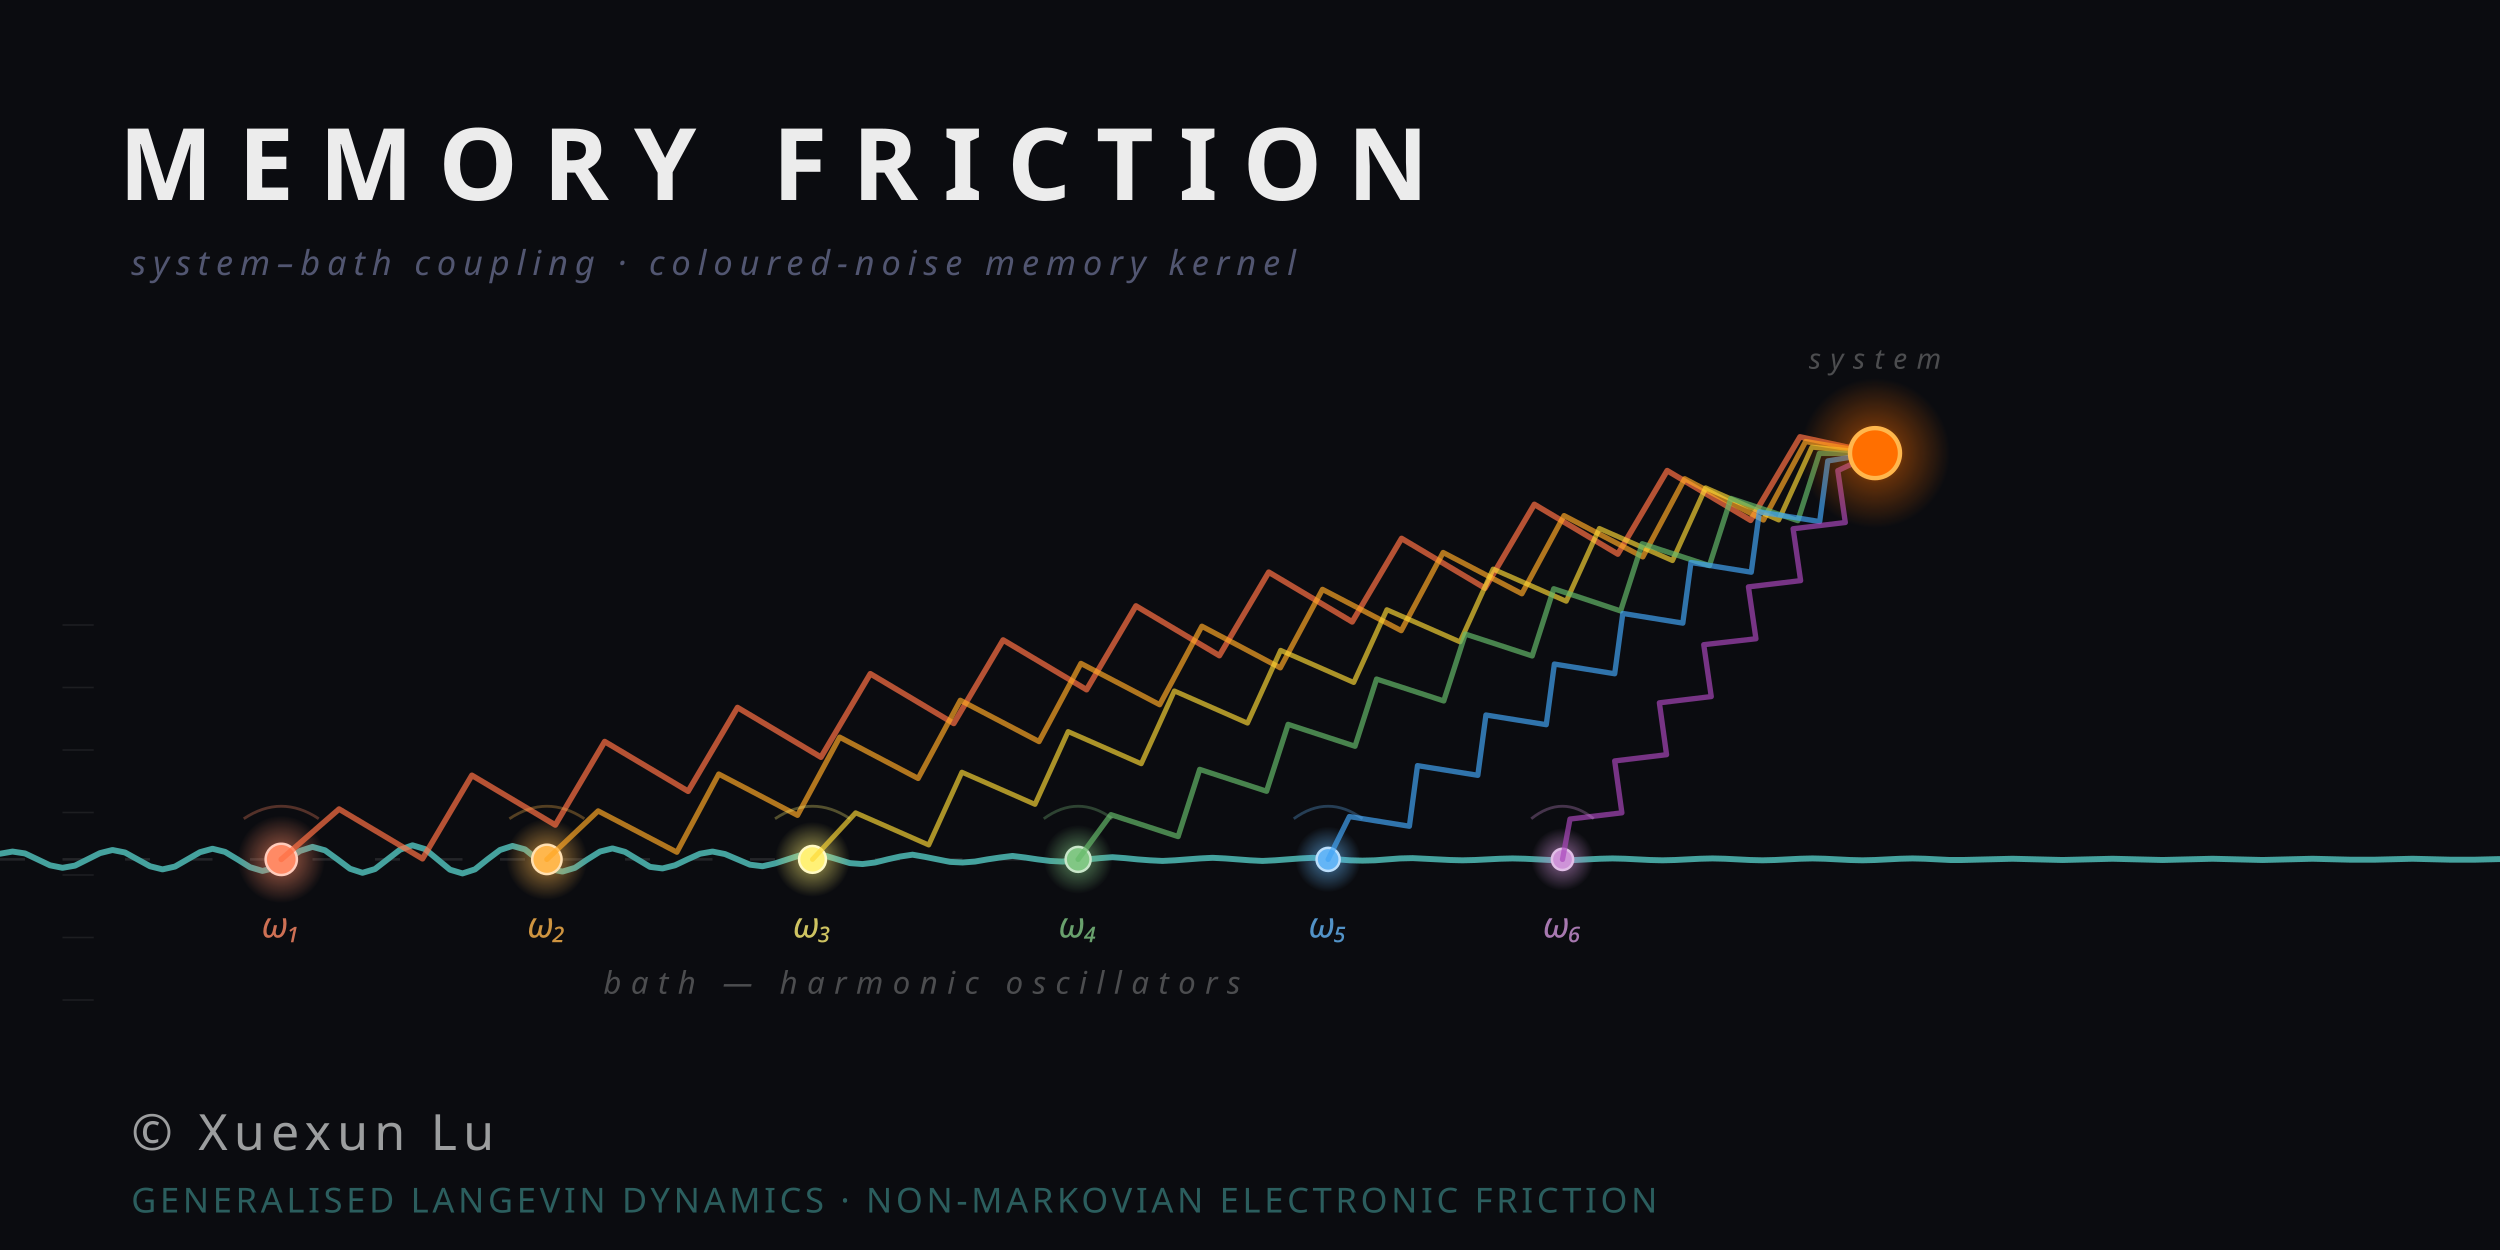
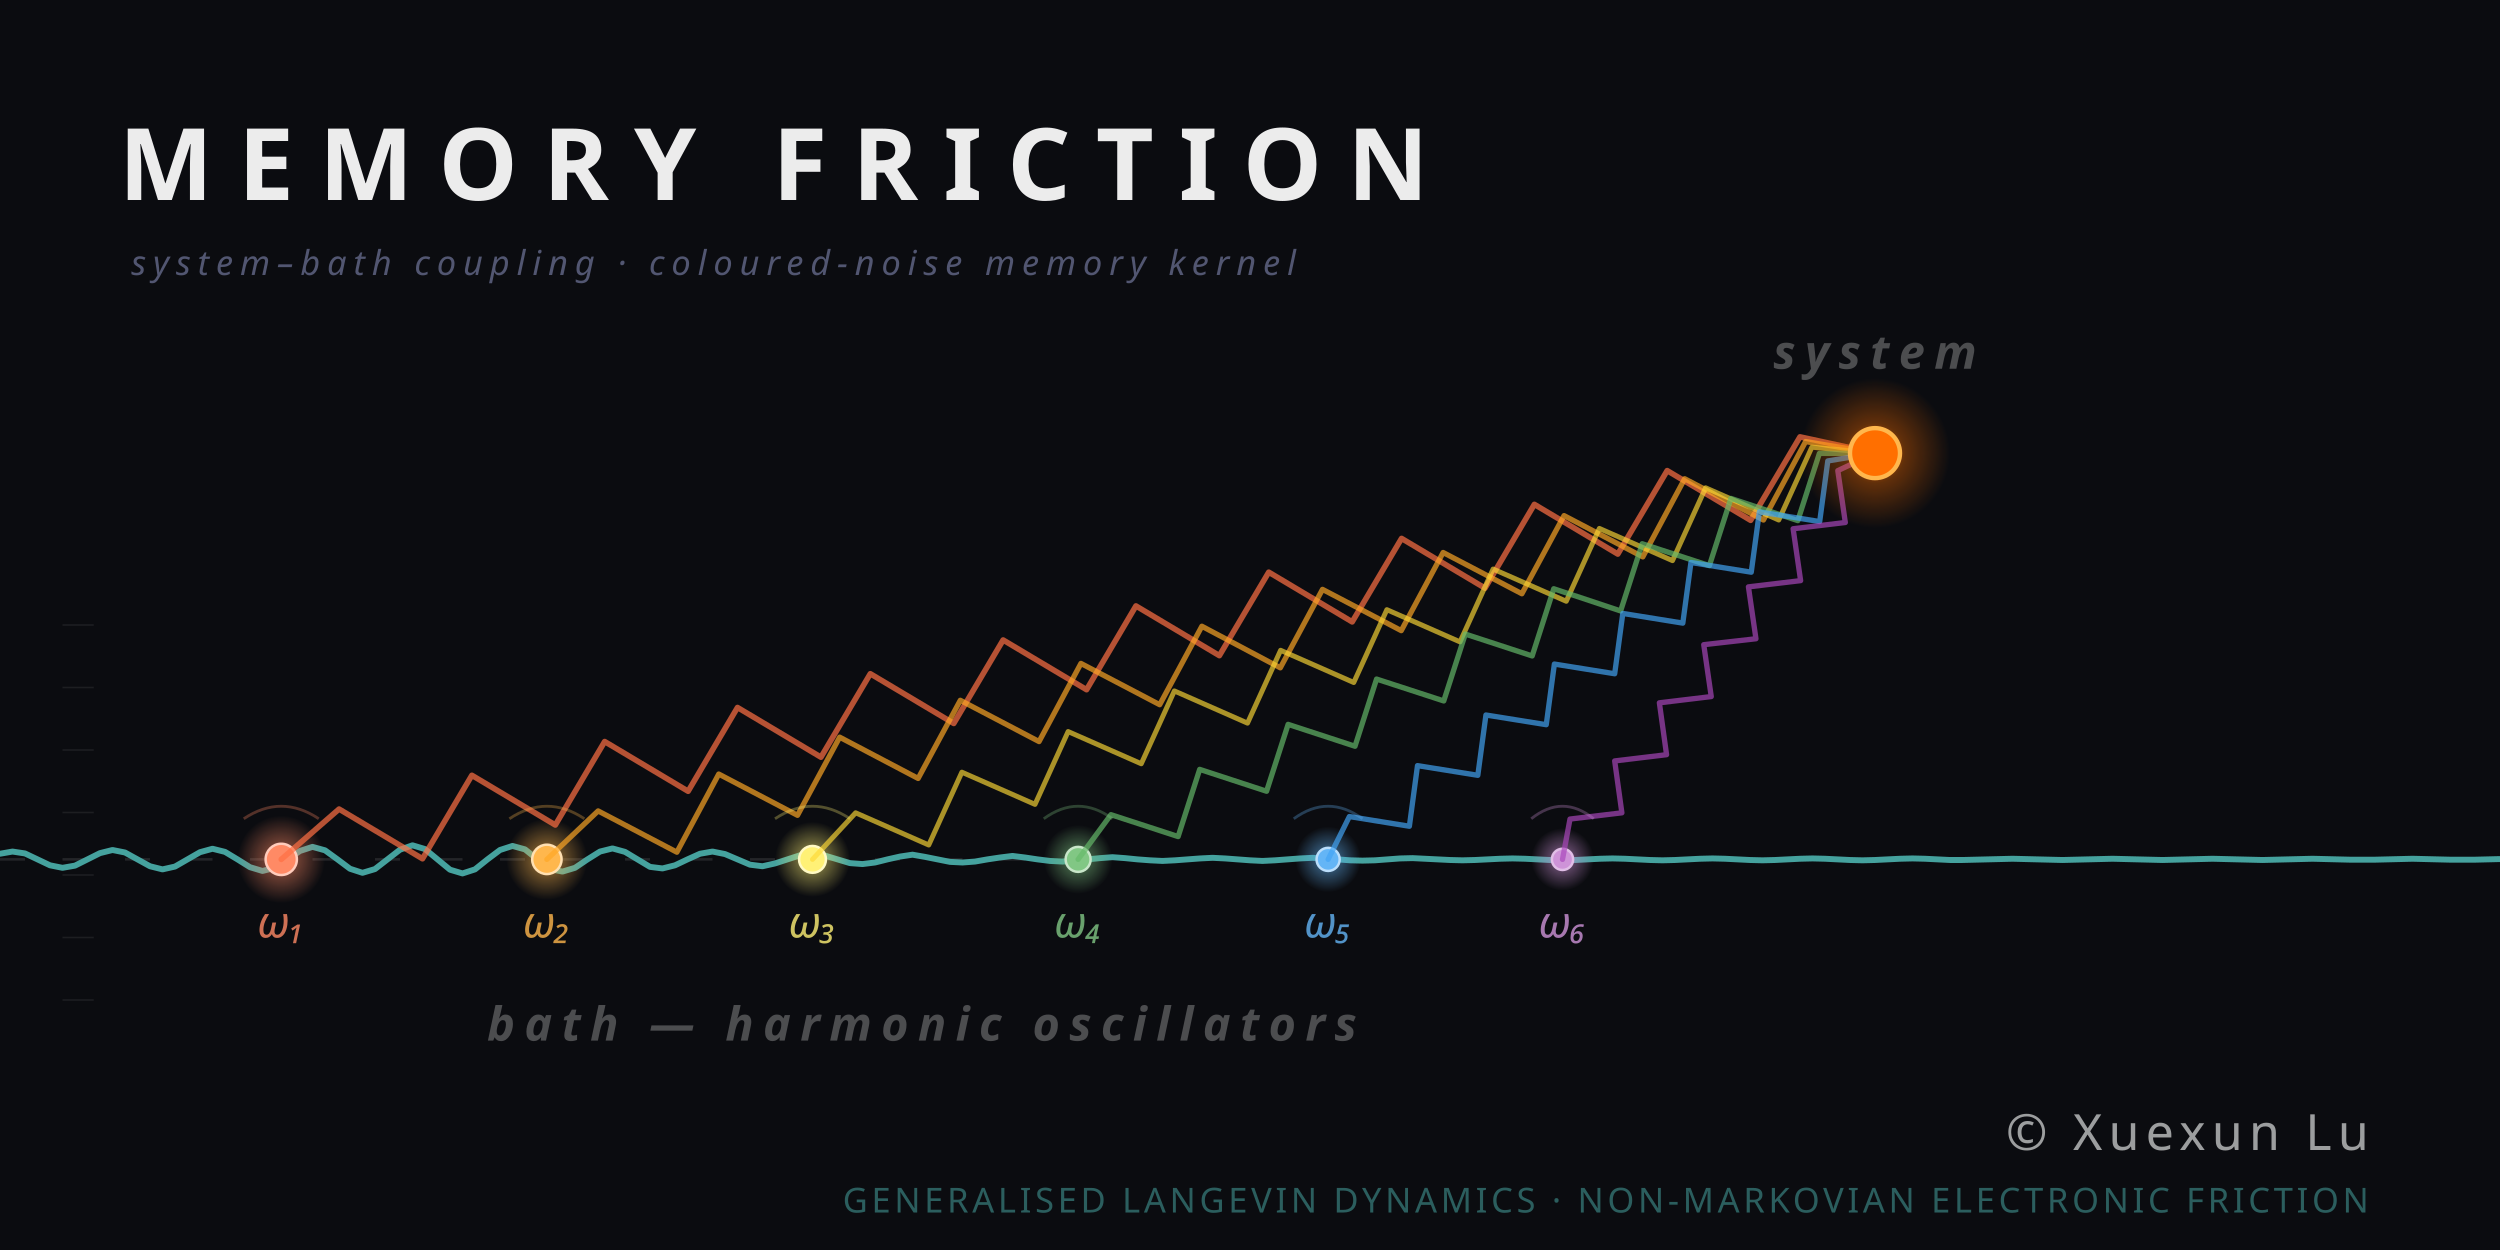
<svg xmlns="http://www.w3.org/2000/svg" viewBox="0 0 800 400" width="800" height="400">
  <defs>
    <radialGradient id="adsorbateGlow" cx="50%" cy="50%" r="50%">
      <stop offset="0%" stop-color="#FF6F00" stop-opacity="0.95" />
      <stop offset="40%" stop-color="#FF6F00" stop-opacity="0.35" />
      <stop offset="100%" stop-color="#FF6F00" stop-opacity="0" />
    </radialGradient>
    <radialGradient id="glow1" cx="50%" cy="50%" r="50%">
      <stop offset="0%" stop-color="#FF8A65" stop-opacity="0.65" />
      <stop offset="100%" stop-color="#FF8A65" stop-opacity="0" />
    </radialGradient>
    <radialGradient id="glow2" cx="50%" cy="50%" r="50%">
      <stop offset="0%" stop-color="#FFB74D" stop-opacity="0.65" />
      <stop offset="100%" stop-color="#FFB74D" stop-opacity="0" />
    </radialGradient>
    <radialGradient id="glow3" cx="50%" cy="50%" r="50%">
      <stop offset="0%" stop-color="#FFF176" stop-opacity="0.65" />
      <stop offset="100%" stop-color="#FFF176" stop-opacity="0" />
    </radialGradient>
    <radialGradient id="glow4" cx="50%" cy="50%" r="50%">
      <stop offset="0%" stop-color="#81C784" stop-opacity="0.65" />
      <stop offset="100%" stop-color="#81C784" stop-opacity="0" />
    </radialGradient>
    <radialGradient id="glow5" cx="50%" cy="50%" r="50%">
      <stop offset="0%" stop-color="#64B5F6" stop-opacity="0.65" />
      <stop offset="100%" stop-color="#64B5F6" stop-opacity="0" />
    </radialGradient>
    <radialGradient id="glow6" cx="50%" cy="50%" r="50%">
      <stop offset="0%" stop-color="#CE93D8" stop-opacity="0.65" />
      <stop offset="100%" stop-color="#CE93D8" stop-opacity="0" />
    </radialGradient>
    <linearGradient id="spectrumGrad" x1="0%" y1="0%" x2="100%" y2="0%">
      <stop offset="0%" stop-color="#FF7043" />
      <stop offset="20%" stop-color="#FFA726" />
      <stop offset="40%" stop-color="#FDD835" />
      <stop offset="60%" stop-color="#66BB6A" />
      <stop offset="80%" stop-color="#42A5F5" />
      <stop offset="100%" stop-color="#AB47BC" />
    </linearGradient>
  </defs>
  <rect x="0" y="0" width="800" height="400" fill="#0B0C10" />
  <line x1="0" y1="275" x2="800" y2="275" stroke="#C5C6C7" stroke-opacity="0.14" stroke-width="0.8" stroke-dasharray="8 12" />
  <polyline points="        0,273.2   4,272.5   8,273.1  12,275.0  16,276.9  20,277.7  24,277.0  28,275.0  32,273.0  36,272.0       40,272.8  44,275.0  48,277.2  52,278.2  56,277.3  60,275.0  64,272.7  68,271.6  72,272.6  76,275.0       80,277.5  84,278.7  88,277.7  92,275.0  96,272.3 100,271.0 104,272.1 108,275.0 112,278.0 116,279.3      120,278.1 124,275.0 128,271.9 132,270.5 136,271.7 140,275.0 144,278.3 148,279.5 152,278.2 156,275.0      160,272.0 164,270.7 168,271.8 172,275.0 176,278.1 180,278.9 184,277.7 188,275.0 192,272.5 196,271.5      200,272.6 204,275.0 208,277.4 212,277.9 216,276.9 220,275.0 224,273.2 228,272.5 232,273.3 236,275.0      240,276.7 244,277.2 248,276.3 252,275.0 256,273.7 260,273.2 264,273.8 268,275.0 272,276.2 276,276.5      280,276.0 284,275.0 288,274.1 292,273.5 296,274.2 300,275.0 304,275.8 308,276.0 312,275.7 316,275.0      320,274.4 324,273.9 328,274.4 332,275.0 336,275.5 340,275.7 344,275.4 348,275.0 352,274.6 356,274.3      360,274.6 364,275.0 368,275.3 372,275.5 376,275.3 380,275.0 384,274.7 388,274.5 392,274.7 396,275.0      400,275.3 404,275.5 408,275.3 412,275.0 416,274.7 420,274.5 424,274.7 428,275.0 432,275.3 436,275.4      440,275.3 444,275.0 448,274.7 452,274.6 456,274.8 460,275.0 464,275.2 468,275.3 472,275.2 476,275.0      480,274.8 484,274.7 488,274.8 492,275.0 496,275.2 500,275.3 504,275.2 508,275.0 512,274.8 516,274.7      520,274.8 524,275.0 528,275.2 532,275.3 536,275.2 540,275.0 544,274.8 548,274.7 552,274.8 556,275.0      560,275.2 564,275.3 568,275.2 572,275.0 576,274.8 580,274.7 584,274.8 588,275.0 592,275.2 596,275.3      600,275.2 604,275.0 608,274.8 612,274.7 616,274.8 620,275.0 624,275.2 628,275.2 632,275.1 636,275.0      640,274.9 644,274.8 648,274.9 652,275.0 656,275.1 660,275.2 664,275.1 668,275.0 672,274.9 676,274.8      680,274.9 684,275.0 688,275.1 692,275.2 696,275.1 700,275.0 704,274.9 708,274.8 712,274.9 716,275.0      720,275.1 724,275.2 728,275.1 732,275.0 736,274.9 740,274.8 744,274.9 748,275.0 752,275.1 756,275.1      760,275.1 764,275.0 768,274.9 772,274.8 776,274.9 780,275.0 784,275.1 788,275.1 792,275.1 796,275.0 800,274.9     " fill="none" stroke="#45A29E" stroke-width="1.9" stroke-linejoin="round" stroke-linecap="round" />
-   <text x="295" y="318" font-family="sans-serif" font-size="10" font-weight="300" letter-spacing="3" fill="#C5C6C7" fill-opacity="0.35" text-anchor="middle" font-style="italic">bath  —  harmonic oscillators</text>
+   <text x="295" y="333" font-family="sans-serif" font-size="15" font-weight="600" letter-spacing="3" fill="#C5C6C7" fill-opacity="0.35" text-anchor="middle" font-style="italic">bath  —  harmonic oscillators</text>
  <circle cx="90" cy="275" r="14" fill="url(#glow1)" />
  <circle cx="90" cy="275" r="5.0" fill="#FF8A65" stroke="#FFCCBC" stroke-width="0.8" />
  <circle cx="175" cy="275" r="13" fill="url(#glow2)" />
  <circle cx="175" cy="275" r="4.7" fill="#FFB74D" stroke="#FFE0B2" stroke-width="0.8" />
  <circle cx="260" cy="275" r="12" fill="url(#glow3)" />
  <circle cx="260" cy="275" r="4.3" fill="#FFF176" stroke="#FFF9C4" stroke-width="0.8" />
  <circle cx="345" cy="275" r="11" fill="url(#glow4)" />
  <circle cx="345" cy="275" r="4.0" fill="#81C784" stroke="#C8E6C9" stroke-width="0.8" />
  <circle cx="425" cy="275" r="10.5" fill="url(#glow5)" />
  <circle cx="425" cy="275" r="3.7" fill="#64B5F6" stroke="#BBDEFB" stroke-width="0.8" />
  <circle cx="500" cy="275" r="10" fill="url(#glow6)" />
  <circle cx="500" cy="275" r="3.4" fill="#CE93D8" stroke="#E1BEE7" stroke-width="0.8" />
  <polyline points="600.0,145.0 576.0,139.8 560.2,166.5 533.5,150.6 517.7,177.3 491.0,161.4 475.2,188.2 448.5,172.3 432.7,199.0 406.0,183.1 390.2,209.8 363.5,193.9 347.7,220.7 321.0,204.8 305.2,231.5 278.5,215.6 262.7,242.3 236.0,226.4 220.2,253.2 193.5,237.3 177.7,264.0 151.0,248.1 135.2,274.8 108.5,258.9 90.0,275.0" fill="none" stroke="#FF7043" stroke-opacity="0.70" stroke-width="1.8" stroke-linejoin="round" stroke-linecap="round" />
  <polyline points="600.0,145.0 577.8,141.3 564.3,166.4 539.1,153.2 525.7,178.2 500.5,165.0 487.0,190.0 461.8,176.8 448.4,201.8 423.2,188.6 409.7,213.7 384.6,200.4 371.1,225.5 345.9,212.3 332.5,237.3 307.3,224.1 293.8,249.1 268.7,235.9 255.2,260.9 230.0,247.7 216.6,272.7 191.4,259.5 175.0,275.0" fill="none" stroke="#FFA726" stroke-opacity="0.68" stroke-width="1.7" stroke-linejoin="round" stroke-linecap="round" />
  <polyline points="600.0,145.0 579.8,143.1 569.2,166.4 545.8,156.1 535.2,179.4 511.8,169.1 501.2,192.4 477.8,182.1 467.2,205.4 443.8,195.1 433.2,218.4 409.8,208.1 399.2,231.4 375.8,221.1 365.2,244.4 341.8,234.1 331.2,257.4 307.8,247.1 297.2,270.4 273.8,260.1 260.0,275.0" fill="none" stroke="#FDD835" stroke-opacity="0.66" stroke-width="1.6" stroke-linejoin="round" stroke-linecap="round" />
  <polyline points="600.0,145.0 582.2,145.1 575.3,166.6 553.9,159.5 547.0,181.0 525.5,174.0 518.6,195.5 497.2,188.4 490.3,209.9 468.9,202.9 462.0,224.3 440.5,217.3 433.6,238.8 412.2,231.8 405.3,253.2 383.9,246.2 377.0,267.7 355.5,260.7 345.0,275.0" fill="none" stroke="#66BB6A" stroke-opacity="0.68" stroke-width="1.7" stroke-linejoin="round" stroke-linecap="round" />
  <polyline points="600.0,145.0 584.9,147.5 582.3,166.9 563.0,163.8 560.4,183.1 541.1,180.0 538.5,199.4 519.3,196.3 516.7,215.6 497.4,212.5 494.8,231.9 475.5,228.8 472.9,248.1 453.6,245.0 451.0,264.4 431.8,261.3 425.0,275.0" fill="none" stroke="#42A5F5" stroke-opacity="0.68" stroke-width="1.7" stroke-linejoin="round" stroke-linecap="round" />
  <polyline points="600.0,145.0 588.1,150.6 590.5,167.2 573.8,169.2 576.2,185.8 559.5,187.8 561.9,204.4 545.2,206.3 547.6,222.9 531.0,224.9 533.3,241.5 516.7,243.5 519.0,260.1 502.4,262.1 500.0,275.0" fill="none" stroke="#AB47BC" stroke-opacity="0.68" stroke-width="1.7" stroke-linejoin="round" stroke-linecap="round" />
  <g fill="none" stroke-width="0.9" stroke-opacity="0.30">
    <path d="M  78,262 Q  90,254 102,262" stroke="#FF8A65" />
    <path d="M 163,262 Q 175,254 187,262" stroke="#FFB74D" />
    <path d="M 248,262 Q 260,254 272,262" stroke="#FFF176" />
    <path d="M 334,262 Q 345,254 356,262" stroke="#81C784" />
    <path d="M 414,262 Q 425,254 436,262" stroke="#64B5F6" />
    <path d="M 490,262 Q 500,254 510,262" stroke="#CE93D8" />
  </g>
-   <g font-family="sans-serif" font-size="11.5" font-style="italic" text-anchor="middle">
+   <g font-family="sans-serif" font-size="14.0" font-style="italic" text-anchor="middle">
    <text x="90" y="300" fill="#FF8A65" fill-opacity="0.80">ω₁</text>
    <text x="175" y="300" fill="#FFB74D" fill-opacity="0.80">ω₂</text>
    <text x="260" y="300" fill="#FFF176" fill-opacity="0.80">ω₃</text>
    <text x="345" y="300" fill="#81C784" fill-opacity="0.80">ω₄</text>
    <text x="425" y="300" fill="#64B5F6" fill-opacity="0.80">ω₅</text>
    <text x="500" y="300" fill="#CE93D8" fill-opacity="0.80">ω₆</text>
  </g>
-   <text x="600" y="118" font-family="sans-serif" font-size="9" font-weight="300" letter-spacing="3" fill="#C5C6C7" fill-opacity="0.35" text-anchor="middle" font-style="italic">system</text>
+   <text x="600" y="118" font-family="sans-serif" font-size="15" font-weight="600" letter-spacing="3" fill="#C5C6C7" fill-opacity="0.35" text-anchor="middle" font-style="italic">system</text>
  <circle cx="600" cy="145" r="24" fill="url(#adsorbateGlow)" />
  <circle cx="600" cy="145" r="8" fill="#FF6F00" stroke="#FFB74D" stroke-width="1.4" />
  <text x="38" y="64" font-family="sans-serif" font-size="32" font-weight="600" letter-spacing="8" fill="#FFFFFF" fill-opacity="0.92" text-transform="uppercase">MEMORY FRICTION</text>
  <text x="42" y="88" font-family="sans-serif" font-size="11" font-weight="300" letter-spacing="2.2" fill="#9FA8DA" fill-opacity="0.48" font-style="italic">system–bath coupling  ·  coloured-noise memory kernel</text>
-   <text x="42" y="368" font-family="sans-serif" font-size="16" font-weight="400" letter-spacing="2" fill="#C5C6C7" fill-opacity="0.78">© Xuexun Lu</text>
-   <text x="42" y="388" font-family="sans-serif" font-size="11" font-weight="300" letter-spacing="1.2" fill="#45A29E" fill-opacity="0.55">GENERALISED LANGEVIN DYNAMICS  ·  NON-MARKOVIAN ELECTRONIC FRICTION</text>
+   <text x="758" y="368" font-family="sans-serif" font-size="16" font-weight="400" letter-spacing="2" fill="#C5C6C7" fill-opacity="0.78" text-anchor="end">© Xuexun Lu</text>
+   <text x="758" y="388" font-family="sans-serif" font-size="11" font-weight="300" letter-spacing="1.2" fill="#45A29E" fill-opacity="0.55" text-anchor="end">GENERALISED LANGEVIN DYNAMICS  ·  NON-MARKOVIAN ELECTRONIC FRICTION</text>
  <g stroke="#C5C6C7" stroke-opacity="0.10" stroke-width="0.5">
    <line x1="20" y1="200" x2="30" y2="200" />
    <line x1="20" y1="220" x2="30" y2="220" />
    <line x1="20" y1="240" x2="30" y2="240" />
    <line x1="20" y1="260" x2="30" y2="260" />
    <line x1="20" y1="280" x2="30" y2="280" />
    <line x1="20" y1="300" x2="30" y2="300" />
    <line x1="20" y1="320" x2="30" y2="320" />
  </g>
</svg>
